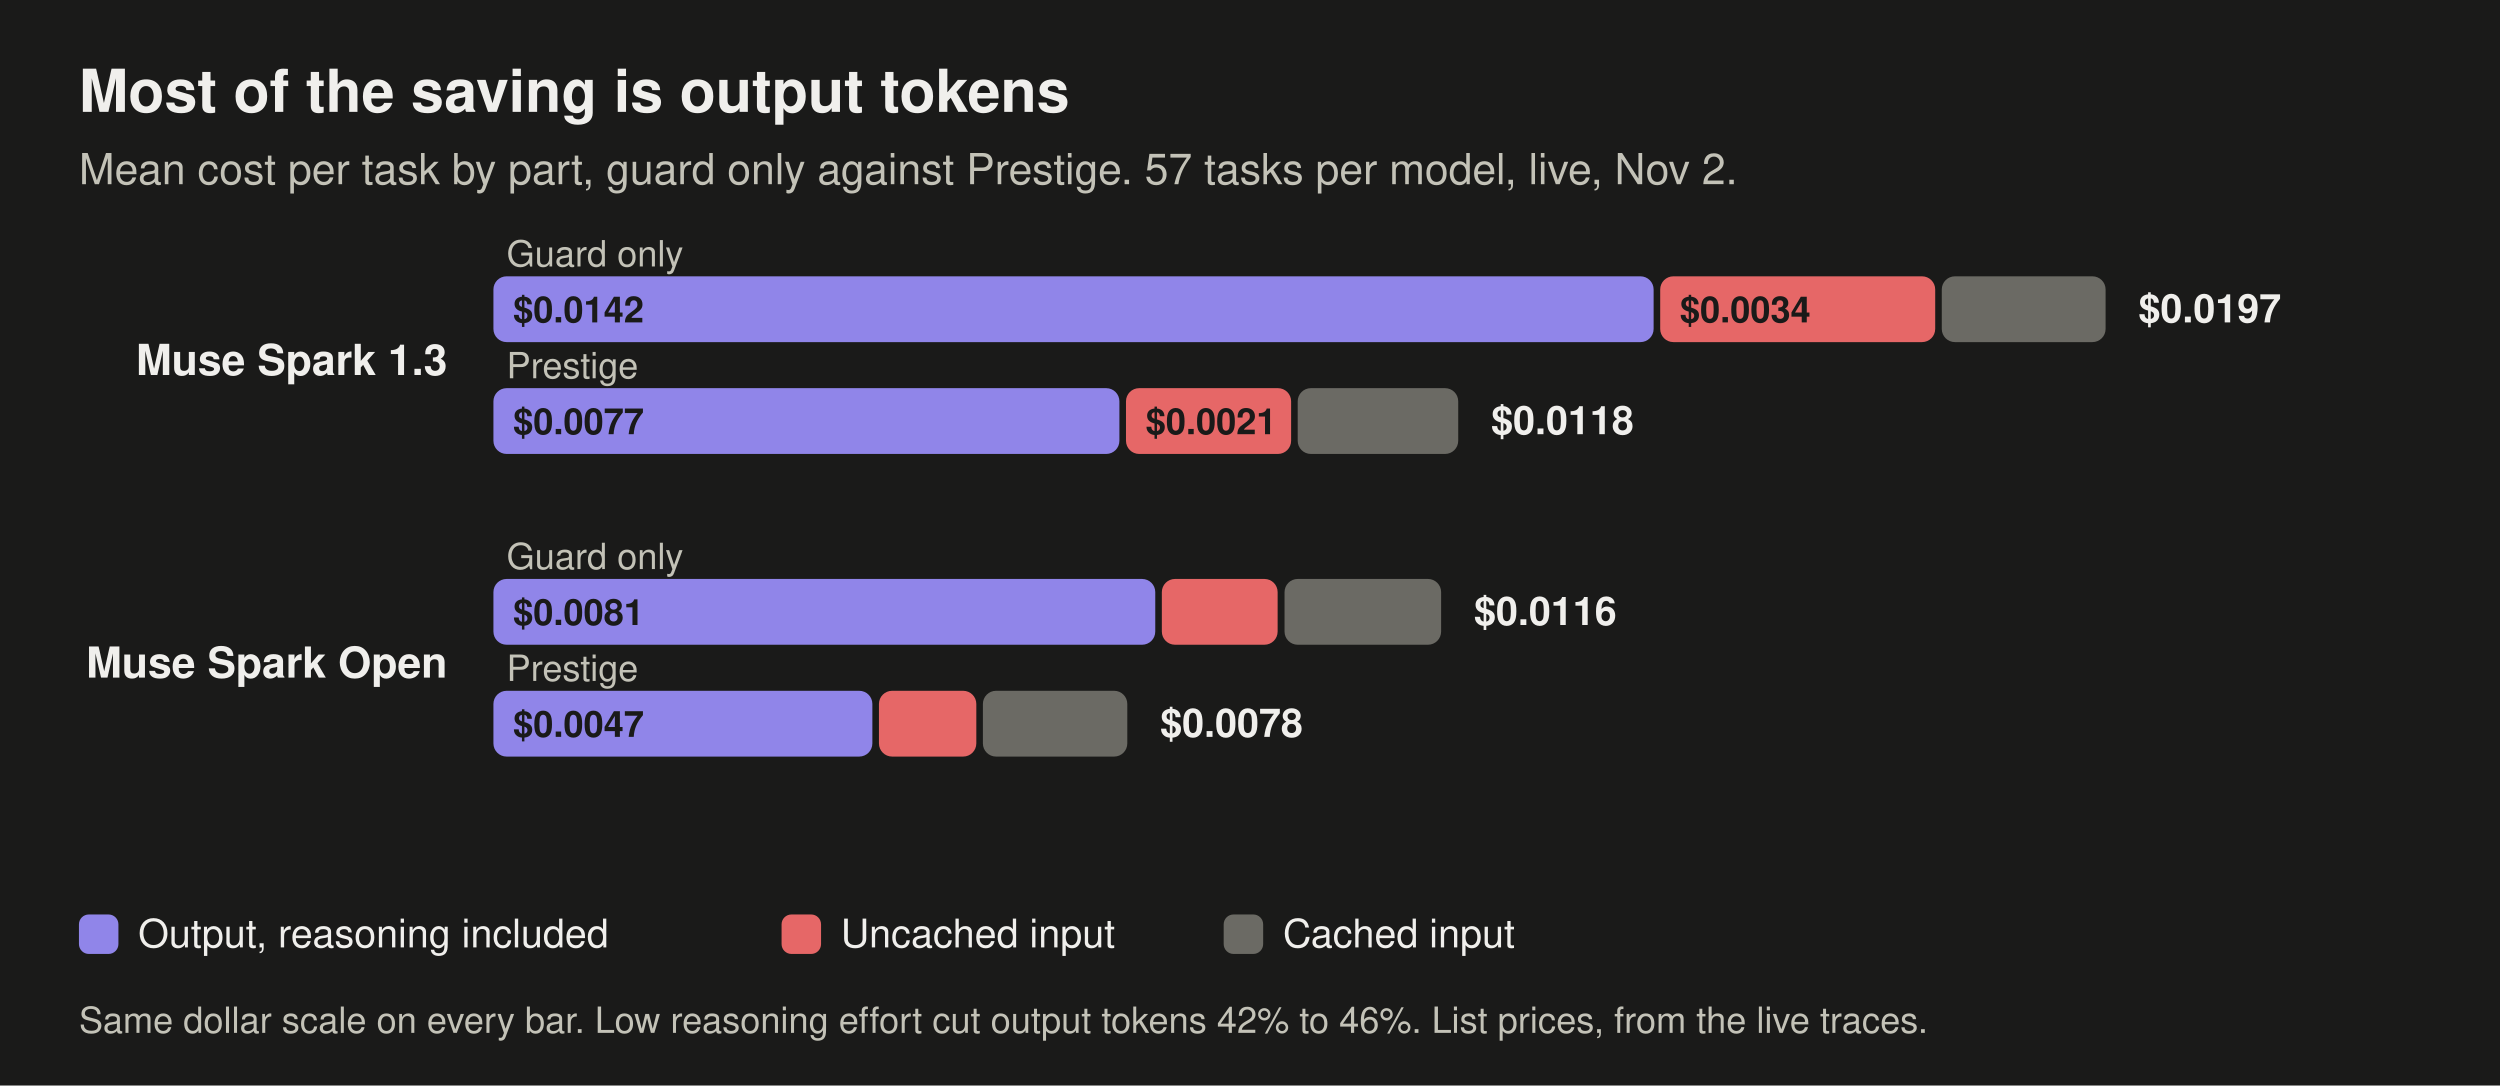
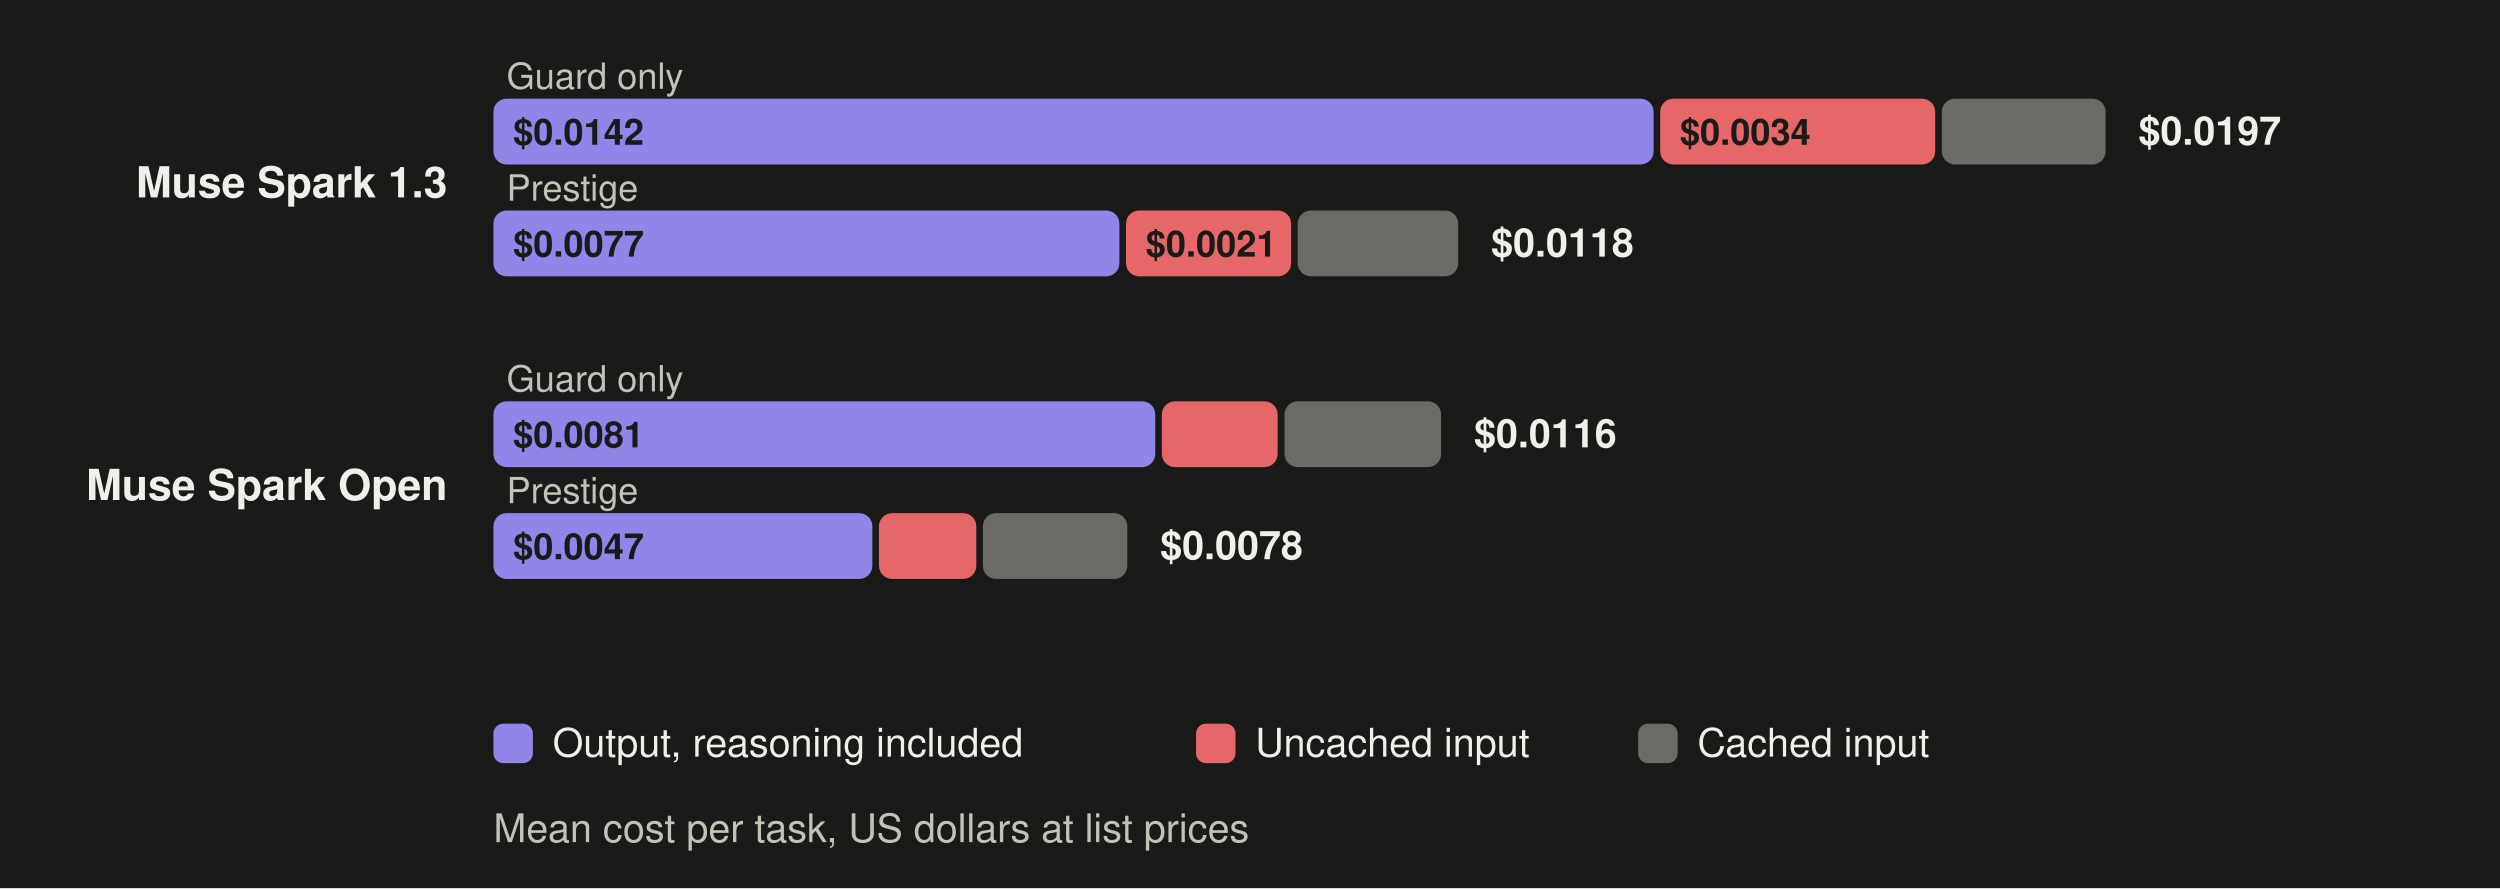
- <svg xmlns="http://www.w3.org/2000/svg" width="760" height="330" viewBox="0 0 760 330" role="img" aria-label="Cost per task by part. Most of the saving is output tokens, from low reasoning effort">
-   <rect width="760" height="330" fill="#1a1a19" />
-   <text x="24.0" y="34.0" font-family="-apple-system, 'Segoe UI', Helvetica, Arial, sans-serif" font-size="18" font-weight="600" fill="#f0efec" text-anchor="start">Most of the saving is output tokens</text>
-   <text x="24.0" y="56.0" font-family="-apple-system, 'Segoe UI', Helvetica, Arial, sans-serif" font-size="13" font-weight="400" fill="#c3c2b7" text-anchor="start">Mean cost per task by part, guard only against Prestige. 57 tasks per model, live, Nov 2.</text>
-   <text x="136.0" y="114.0" font-family="-apple-system, 'Segoe UI', Helvetica, Arial, sans-serif" font-size="13" font-weight="600" fill="#f0efec" text-anchor="end">Muse Spark 1.3</text>
-   <text x="154.0" y="81.0" font-family="-apple-system, 'Segoe UI', Helvetica, Arial, sans-serif" font-size="11" font-weight="400" fill="#c3c2b7" text-anchor="start">Guard only</text>
-   <rect x="150.0" y="84.0" width="352.7" height="20.0" rx="4" fill="#9085e9" />
-   <text x="156.0" y="98.0" font-family="-apple-system, 'Segoe UI', Helvetica, Arial, sans-serif" font-size="11" font-weight="600" fill="#1a1a19" text-anchor="start">$0.0142</text>
-   <rect x="504.7" y="84.0" width="83.6" height="20.0" rx="4" fill="#e66767" />
-   <text x="510.7" y="98.0" font-family="-apple-system, 'Segoe UI', Helvetica, Arial, sans-serif" font-size="11" font-weight="600" fill="#1a1a19" text-anchor="start">$0.0034</text>
-   <rect x="590.3" y="84.0" width="49.8" height="20.0" rx="4" fill="#6b6a64" />
-   <text x="650.1" y="98.0" font-family="-apple-system, 'Segoe UI', Helvetica, Arial, sans-serif" font-size="12" font-weight="600" fill="#f0efec" text-anchor="start">$0.0197</text>
-   <text x="154.0" y="115.0" font-family="-apple-system, 'Segoe UI', Helvetica, Arial, sans-serif" font-size="11" font-weight="400" fill="#c3c2b7" text-anchor="start">Prestige</text>
-   <rect x="150.0" y="118.0" width="190.3" height="20.0" rx="4" fill="#9085e9" />
-   <text x="156.0" y="132.0" font-family="-apple-system, 'Segoe UI', Helvetica, Arial, sans-serif" font-size="11" font-weight="600" fill="#1a1a19" text-anchor="start">$0.0077</text>
-   <rect x="342.3" y="118.0" width="50.2" height="20.0" rx="4" fill="#e66767" />
-   <text x="348.3" y="132.0" font-family="-apple-system, 'Segoe UI', Helvetica, Arial, sans-serif" font-size="11" font-weight="600" fill="#1a1a19" text-anchor="start">$0.0021</text>
-   <rect x="394.5" y="118.0" width="48.8" height="20.0" rx="4" fill="#6b6a64" />
-   <text x="453.3" y="132.0" font-family="-apple-system, 'Segoe UI', Helvetica, Arial, sans-serif" font-size="12" font-weight="600" fill="#f0efec" text-anchor="start">$0.0118</text>
-   <text x="136.0" y="206.0" font-family="-apple-system, 'Segoe UI', Helvetica, Arial, sans-serif" font-size="13" font-weight="600" fill="#f0efec" text-anchor="end">Muse Spark Open</text>
-   <text x="154.0" y="173.0" font-family="-apple-system, 'Segoe UI', Helvetica, Arial, sans-serif" font-size="11" font-weight="400" fill="#c3c2b7" text-anchor="start">Guard only</text>
-   <rect x="150.0" y="176.0" width="201.2" height="20.0" rx="4" fill="#9085e9" />
-   <text x="156.0" y="190.0" font-family="-apple-system, 'Segoe UI', Helvetica, Arial, sans-serif" font-size="11" font-weight="600" fill="#1a1a19" text-anchor="start">$0.0081</text>
-   <rect x="353.2" y="176.0" width="35.2" height="20.0" rx="4" fill="#e66767" />
-   <rect x="390.5" y="176.0" width="47.6" height="20.0" rx="4" fill="#6b6a64" />
-   <text x="448.1" y="190.0" font-family="-apple-system, 'Segoe UI', Helvetica, Arial, sans-serif" font-size="12" font-weight="600" fill="#f0efec" text-anchor="start">$0.0116</text>
-   <text x="154.0" y="207.0" font-family="-apple-system, 'Segoe UI', Helvetica, Arial, sans-serif" font-size="11" font-weight="400" fill="#c3c2b7" text-anchor="start">Prestige</text>
-   <rect x="150.0" y="210.0" width="115.2" height="20.0" rx="4" fill="#9085e9" />
-   <text x="156.0" y="224.0" font-family="-apple-system, 'Segoe UI', Helvetica, Arial, sans-serif" font-size="11" font-weight="600" fill="#1a1a19" text-anchor="start">$0.0047</text>
-   <rect x="267.2" y="210.0" width="29.6" height="20.0" rx="4" fill="#e66767" />
-   <rect x="298.8" y="210.0" width="43.9" height="20.0" rx="4" fill="#6b6a64" />
-   <text x="352.7" y="224.0" font-family="-apple-system, 'Segoe UI', Helvetica, Arial, sans-serif" font-size="12" font-weight="600" fill="#f0efec" text-anchor="start">$0.0078</text>
-   <rect x="24.0" y="278.0" width="12.0" height="12.0" rx="3" fill="#9085e9" />
-   <text x="42.0" y="288.0" font-family="-apple-system, 'Segoe UI', Helvetica, Arial, sans-serif" font-size="12" font-weight="400" fill="#f0efec" text-anchor="start">Output, reasoning included</text>
-   <rect x="237.6" y="278.0" width="12.0" height="12.0" rx="3" fill="#e66767" />
-   <text x="255.6" y="288.0" font-family="-apple-system, 'Segoe UI', Helvetica, Arial, sans-serif" font-size="12" font-weight="400" fill="#f0efec" text-anchor="start">Uncached input</text>
-   <rect x="372.0" y="278.0" width="12.0" height="12.0" rx="3" fill="#6b6a64" />
-   <text x="390.0" y="288.0" font-family="-apple-system, 'Segoe UI', Helvetica, Arial, sans-serif" font-size="12" font-weight="400" fill="#f0efec" text-anchor="start">Cached input</text>
-   <text x="24.0" y="314.0" font-family="-apple-system, 'Segoe UI', Helvetica, Arial, sans-serif" font-size="11" font-weight="400" fill="#c3c2b7" text-anchor="start">Same dollar scale on every bar. Low reasoning effort cut output tokens 42% to 46%. List prices, from the live traces.</text>
+ <svg xmlns="http://www.w3.org/2000/svg" width="760" height="270" viewBox="0 0 760 270" role="img" aria-label="Mean cost per task by part, guard only against Prestige">
+   <rect width="760" height="270" fill="#1a1a19" />
+   <text x="136.0" y="60.0" font-family="-apple-system, 'Segoe UI', Helvetica, Arial, sans-serif" font-size="13" font-weight="600" fill="#f0efec" text-anchor="end">Muse Spark 1.3</text>
+   <text x="154.0" y="27.0" font-family="-apple-system, 'Segoe UI', Helvetica, Arial, sans-serif" font-size="11" font-weight="400" fill="#c3c2b7" text-anchor="start">Guard only</text>
+   <rect x="150.0" y="30.0" width="352.7" height="20.0" rx="4" fill="#9085e9" />
+   <text x="156.0" y="44.0" font-family="-apple-system, 'Segoe UI', Helvetica, Arial, sans-serif" font-size="11" font-weight="600" fill="#1a1a19" text-anchor="start">$0.0142</text>
+   <rect x="504.7" y="30.0" width="83.6" height="20.0" rx="4" fill="#e66767" />
+   <text x="510.7" y="44.0" font-family="-apple-system, 'Segoe UI', Helvetica, Arial, sans-serif" font-size="11" font-weight="600" fill="#1a1a19" text-anchor="start">$0.0034</text>
+   <rect x="590.3" y="30.0" width="49.8" height="20.0" rx="4" fill="#6b6a64" />
+   <text x="650.1" y="44.0" font-family="-apple-system, 'Segoe UI', Helvetica, Arial, sans-serif" font-size="12" font-weight="600" fill="#f0efec" text-anchor="start">$0.0197</text>
+   <text x="154.0" y="61.0" font-family="-apple-system, 'Segoe UI', Helvetica, Arial, sans-serif" font-size="11" font-weight="400" fill="#c3c2b7" text-anchor="start">Prestige</text>
+   <rect x="150.0" y="64.0" width="190.3" height="20.0" rx="4" fill="#9085e9" />
+   <text x="156.0" y="78.0" font-family="-apple-system, 'Segoe UI', Helvetica, Arial, sans-serif" font-size="11" font-weight="600" fill="#1a1a19" text-anchor="start">$0.0077</text>
+   <rect x="342.3" y="64.0" width="50.2" height="20.0" rx="4" fill="#e66767" />
+   <text x="348.3" y="78.0" font-family="-apple-system, 'Segoe UI', Helvetica, Arial, sans-serif" font-size="11" font-weight="600" fill="#1a1a19" text-anchor="start">$0.0021</text>
+   <rect x="394.5" y="64.0" width="48.8" height="20.0" rx="4" fill="#6b6a64" />
+   <text x="453.3" y="78.0" font-family="-apple-system, 'Segoe UI', Helvetica, Arial, sans-serif" font-size="12" font-weight="600" fill="#f0efec" text-anchor="start">$0.0118</text>
+   <text x="136.0" y="152.0" font-family="-apple-system, 'Segoe UI', Helvetica, Arial, sans-serif" font-size="13" font-weight="600" fill="#f0efec" text-anchor="end">Muse Spark Open</text>
+   <text x="154.0" y="119.0" font-family="-apple-system, 'Segoe UI', Helvetica, Arial, sans-serif" font-size="11" font-weight="400" fill="#c3c2b7" text-anchor="start">Guard only</text>
+   <rect x="150.0" y="122.0" width="201.2" height="20.0" rx="4" fill="#9085e9" />
+   <text x="156.0" y="136.0" font-family="-apple-system, 'Segoe UI', Helvetica, Arial, sans-serif" font-size="11" font-weight="600" fill="#1a1a19" text-anchor="start">$0.0081</text>
+   <rect x="353.2" y="122.0" width="35.2" height="20.0" rx="4" fill="#e66767" />
+   <rect x="390.5" y="122.0" width="47.6" height="20.0" rx="4" fill="#6b6a64" />
+   <text x="448.1" y="136.0" font-family="-apple-system, 'Segoe UI', Helvetica, Arial, sans-serif" font-size="12" font-weight="600" fill="#f0efec" text-anchor="start">$0.0116</text>
+   <text x="154.0" y="153.0" font-family="-apple-system, 'Segoe UI', Helvetica, Arial, sans-serif" font-size="11" font-weight="400" fill="#c3c2b7" text-anchor="start">Prestige</text>
+   <rect x="150.0" y="156.0" width="115.2" height="20.0" rx="4" fill="#9085e9" />
+   <text x="156.0" y="170.0" font-family="-apple-system, 'Segoe UI', Helvetica, Arial, sans-serif" font-size="11" font-weight="600" fill="#1a1a19" text-anchor="start">$0.0047</text>
+   <rect x="267.2" y="156.0" width="29.6" height="20.0" rx="4" fill="#e66767" />
+   <rect x="298.8" y="156.0" width="43.9" height="20.0" rx="4" fill="#6b6a64" />
+   <text x="352.7" y="170.0" font-family="-apple-system, 'Segoe UI', Helvetica, Arial, sans-serif" font-size="12" font-weight="600" fill="#f0efec" text-anchor="start">$0.0078</text>
+   <rect x="150.0" y="220.0" width="12.0" height="12.0" rx="3" fill="#9085e9" />
+   <text x="168.0" y="230.0" font-family="-apple-system, 'Segoe UI', Helvetica, Arial, sans-serif" font-size="12" font-weight="400" fill="#f0efec" text-anchor="start">Output, reasoning included</text>
+   <rect x="363.6" y="220.0" width="12.0" height="12.0" rx="3" fill="#e66767" />
+   <text x="381.6" y="230.0" font-family="-apple-system, 'Segoe UI', Helvetica, Arial, sans-serif" font-size="12" font-weight="400" fill="#f0efec" text-anchor="start">Uncached input</text>
+   <rect x="498.0" y="220.0" width="12.0" height="12.0" rx="3" fill="#6b6a64" />
+   <text x="516.0" y="230.0" font-family="-apple-system, 'Segoe UI', Helvetica, Arial, sans-serif" font-size="12" font-weight="400" fill="#f0efec" text-anchor="start">Cached input</text>
+   <text x="150.0" y="256.0" font-family="-apple-system, 'Segoe UI', Helvetica, Arial, sans-serif" font-size="12" font-weight="400" fill="#c3c2b7" text-anchor="start">Mean cost per task, US dollars at list prices</text>
</svg>
